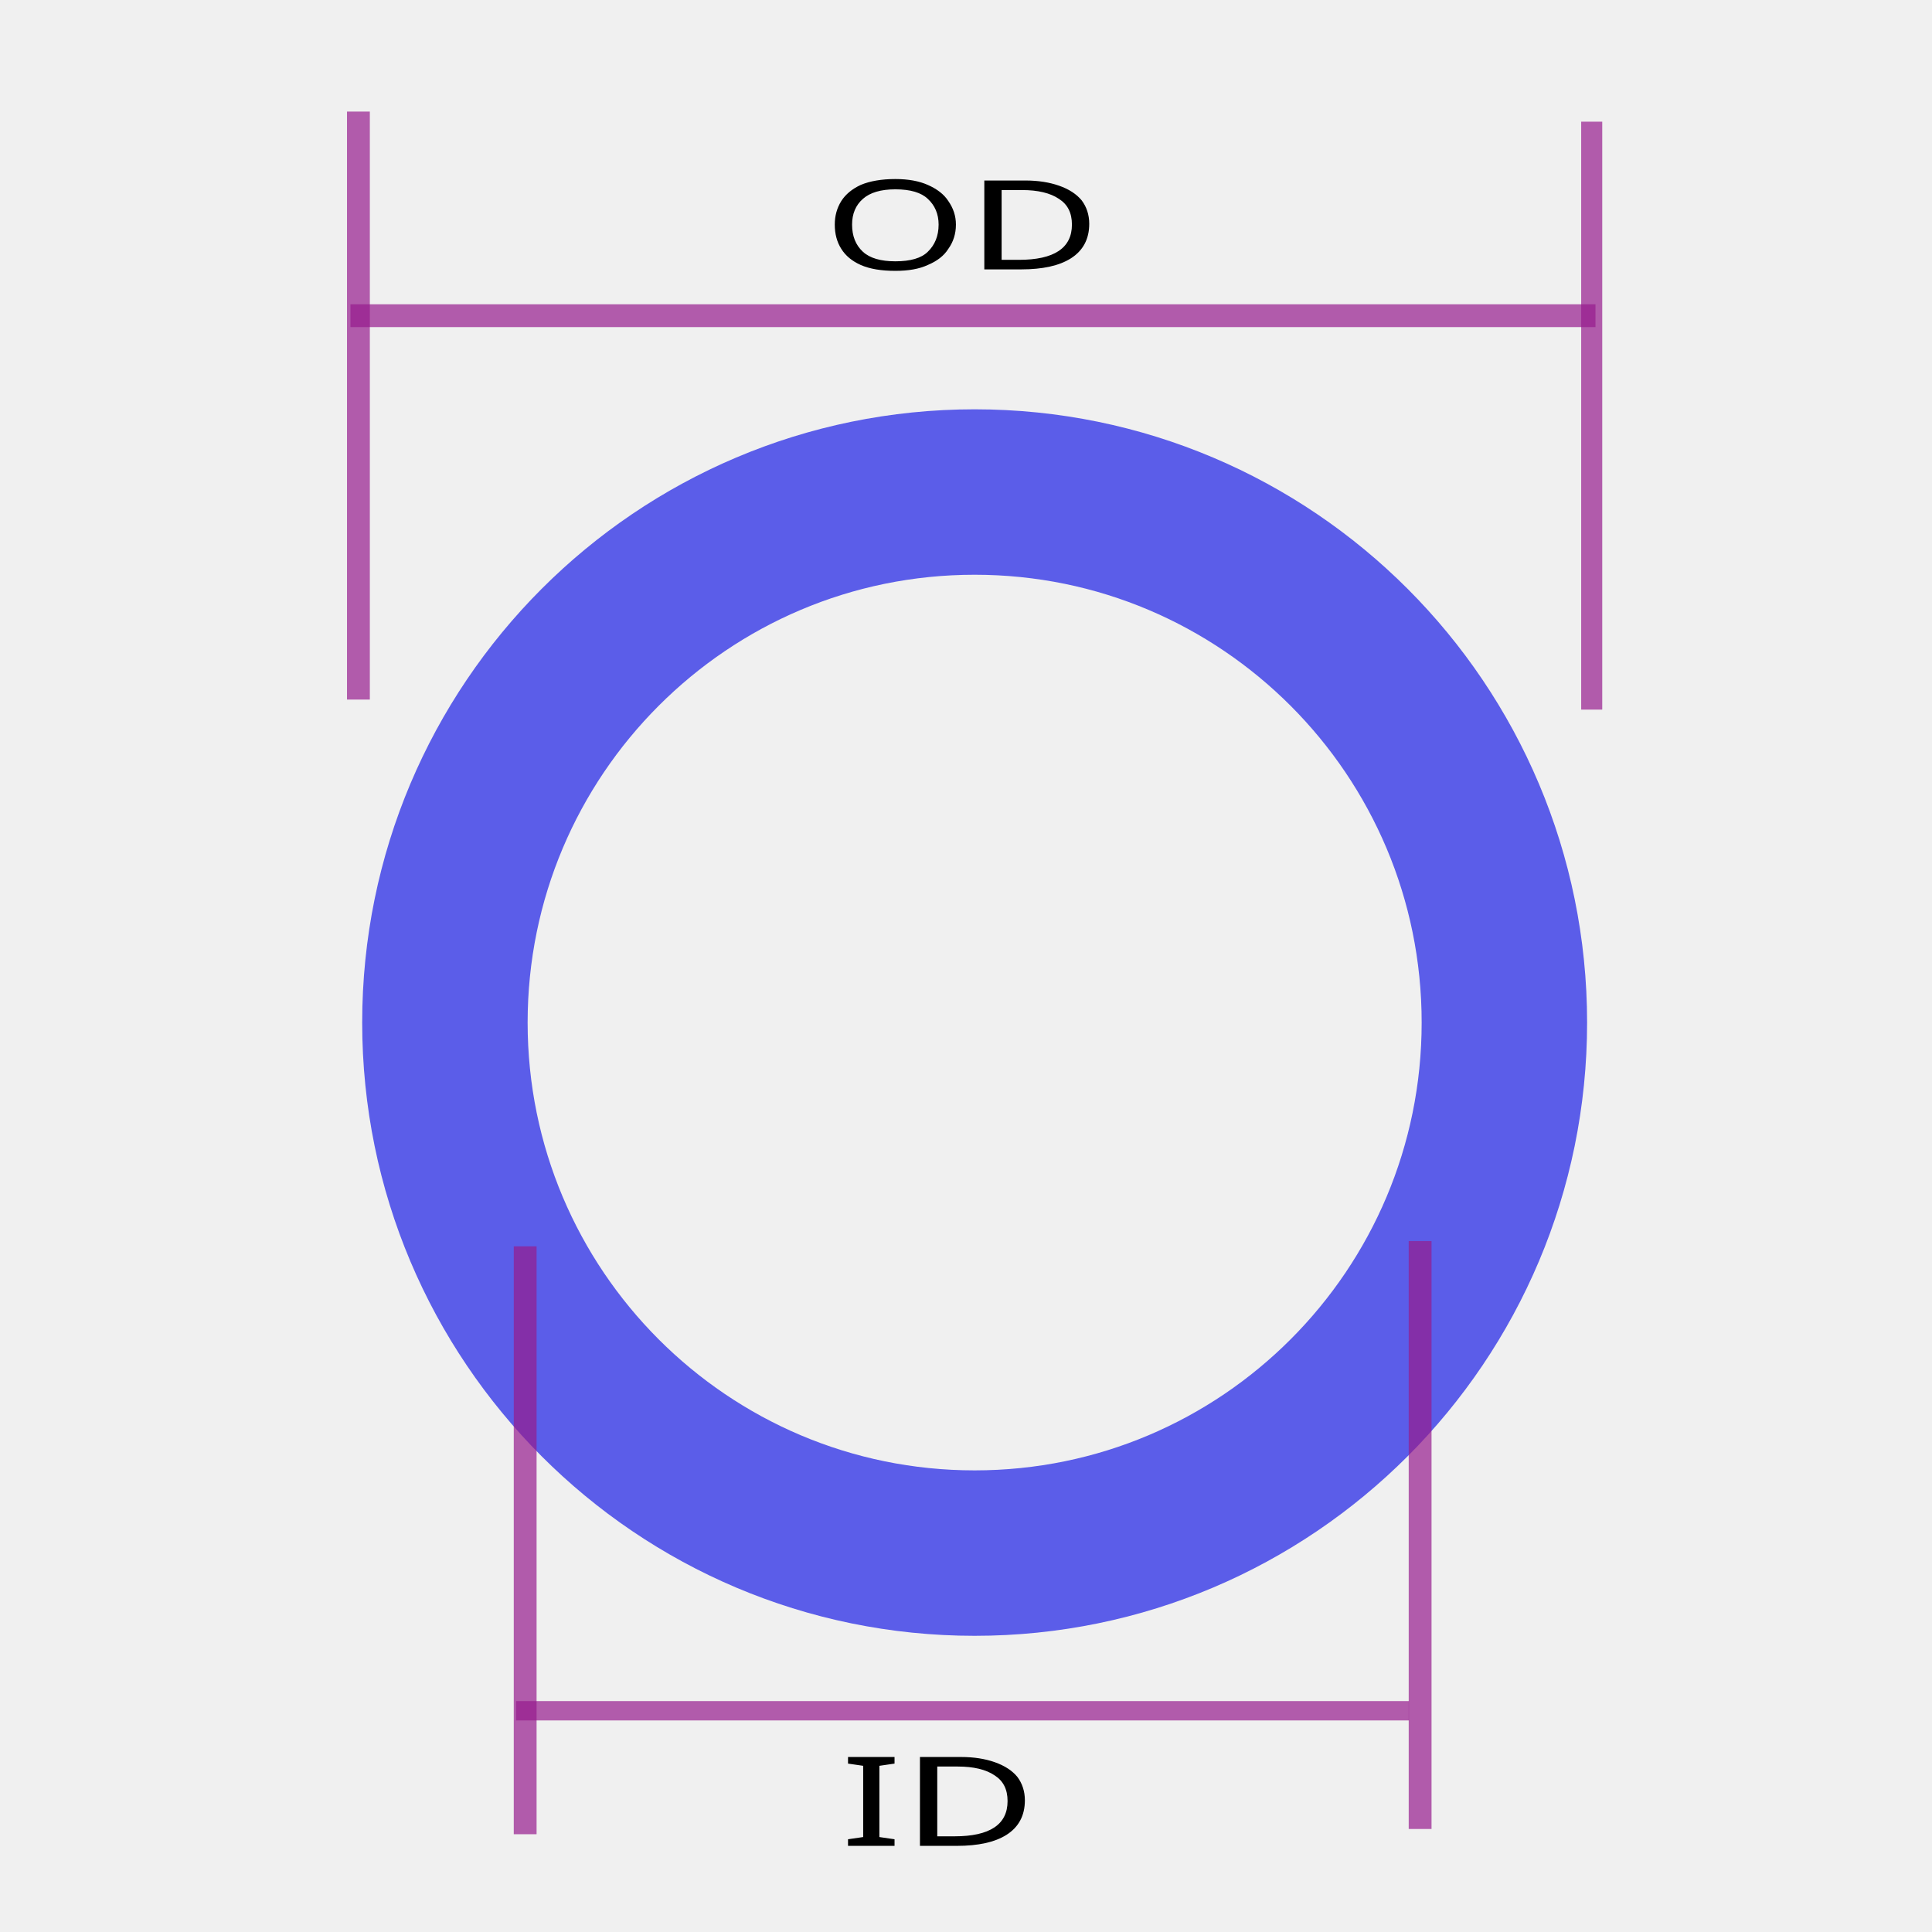
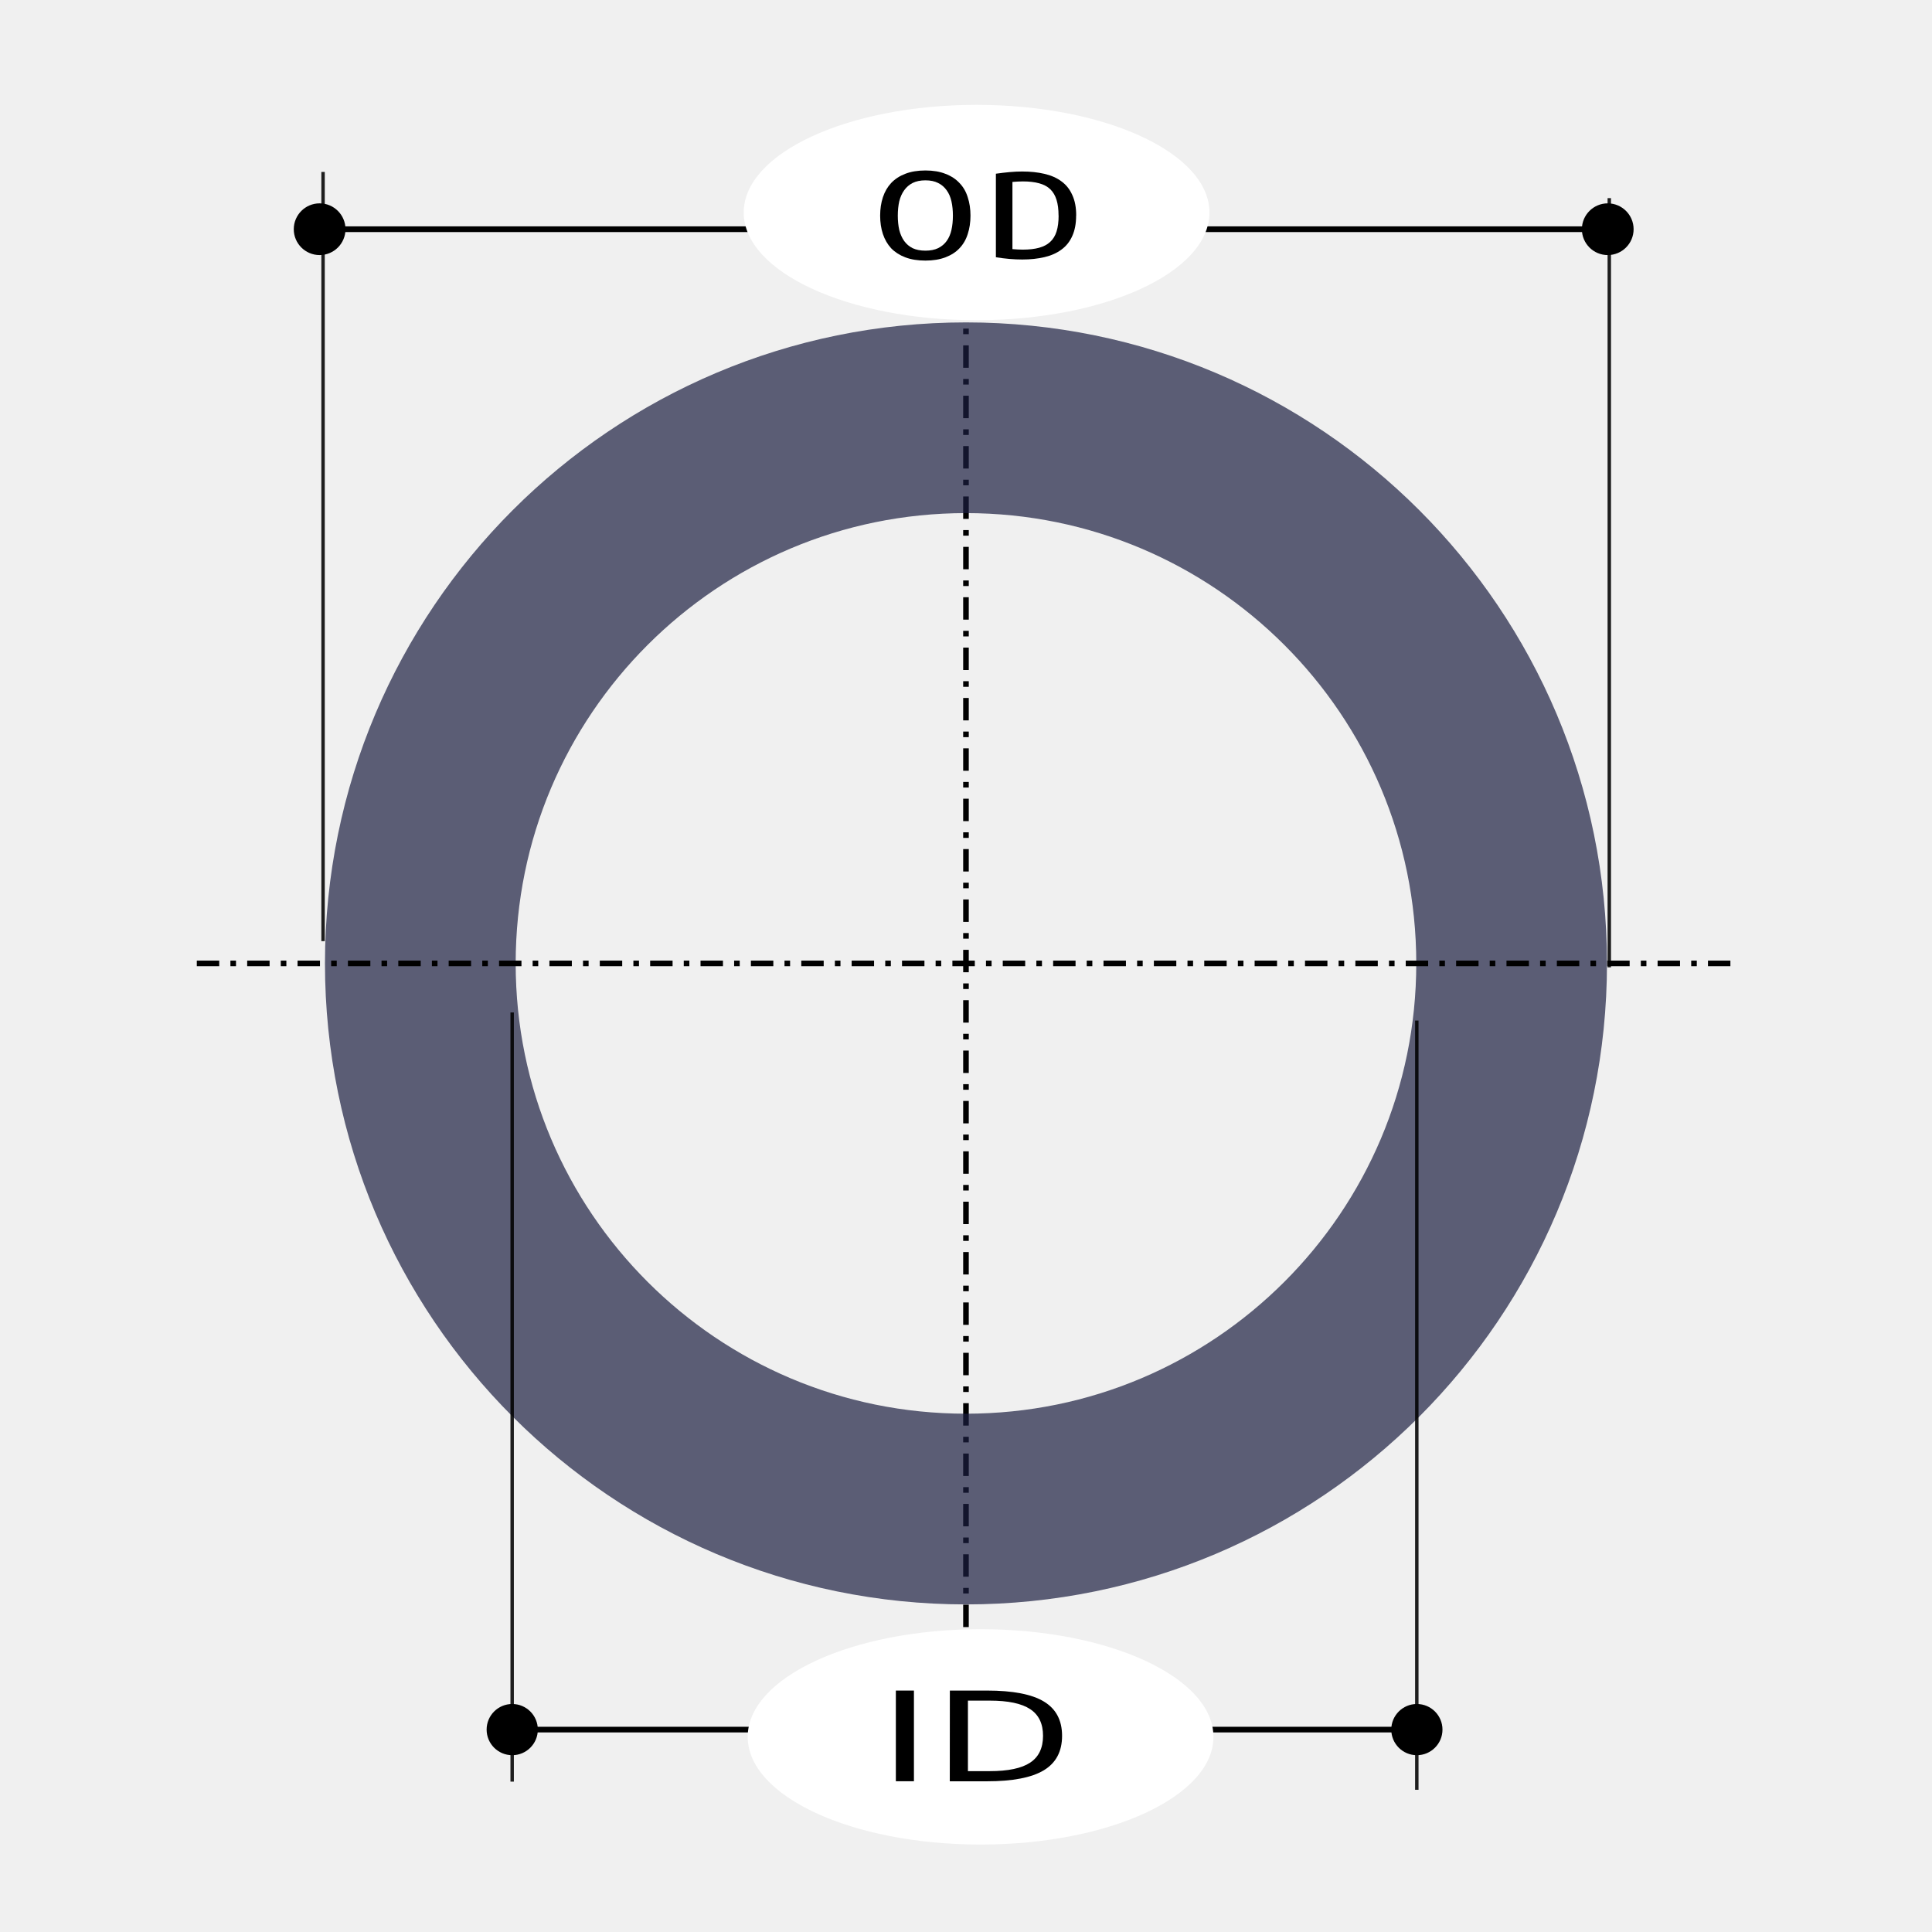
<svg xmlns="http://www.w3.org/2000/svg" width="128" height="128" viewBox="0 0 33.867 33.867" version="1.1" id="svg1">
-   <defs id="defs1" />
+   <defs id="defs1">
+     <marker id="marker2288" refX="5.0" refY="3.0" orient="auto-start-reverse">
+       <path style="fill:context-stroke" d="m 10,3 -10,3 0,-6 z" id="path2286" />
+     </marker>
+     <marker id="ExperimentalArrow" refX="5.0" refY="3.0" orient="auto-start-reverse">
+       <path style="fill:context-stroke" d="m 10,3 -10,3 0,-6 z" id="path2094" />
+     </marker>
+     <marker style="overflow:visible" id="marker2270" refX="0.0" refY="0.0" orient="auto">
+       <path transform="scale(0.8)" style="fill-rule:evenodd;fill:context-stroke;stroke:context-stroke;stroke-width:1.0pt" d="M 5.77,0.0 L -2.88,5.0 L -2.88,-5.0 L 5.77,0.0 z " id="path2268" />
+     </marker>
+     <marker style="overflow:visible" id="TriangleInS" refX="0.0" refY="0.0" orient="auto">
+       <path transform="scale(-0.2)" style="fill-rule:evenodd;fill:context-stroke;stroke:context-stroke;stroke-width:1.0pt" d="M 5.77,0.0 L -2.88,5.0 L -2.88,-5.0 L 5.77,0.0 z " id="path1980" />
+     </marker>
+     <marker style="overflow:visible" id="TriangleOutL" refX="0.0" refY="0.0" orient="auto">
+       <path transform="scale(0.8)" style="fill-rule:evenodd;fill:context-stroke;stroke:context-stroke;stroke-width:1.0pt" d="M 5.77,0.0 L -2.88,5.0 L -2.88,-5.0 L 5.77,0.0 z " id="path1983" />
+     </marker>
+     <marker style="overflow:visible" id="TriangleInL" refX="0.0" refY="0.0" orient="auto">
+       <path transform="scale(-0.8)" style="fill-rule:evenodd;fill:context-stroke;stroke:context-stroke;stroke-width:1.0pt" d="M 5.77,0.0 L -2.88,5.0 L -2.88,-5.0 L 5.77,0.0 z " id="path1974" />
+     </marker>
+     <marker style="overflow:visible" id="marker2236" refX="0.0" refY="0.0" orient="auto">
+       <path transform="scale(0.6) translate(0,0)" d="M 8.719,4.034 L -2.207,0.016 L 8.719,-4.002 C 6.973,-1.63 6.983,1.616 8.719,4.034 z " style="stroke:context-stroke;fill-rule:evenodd;fill:context-stroke;stroke-width:0.625;stroke-linejoin:round" id="path2234" />
+     </marker>
+     <marker style="overflow:visible" id="marker2226" refX="0.0" refY="0.0" orient="auto">
+       <path transform="scale(0.2) translate(6,0)" style="fill-rule:evenodd;fill:context-stroke;stroke:context-stroke;stroke-width:1.0pt" d="M 0.0,0.0 L 5.0,-5.0 L -12.5,0.0 L 5.0,5.0 L 0.0,0.0 z " id="path2224" />
+     </marker>
+     <marker style="overflow:visible" id="marker2151" refX="0.0" refY="0.0" orient="auto">
+       <path transform="scale(0.2) translate(6,0)" style="fill-rule:evenodd;fill:context-stroke;stroke:context-stroke;stroke-width:1.0pt" d="M 0.0,0.0 L 5.0,-5.0 L -12.5,0.0 L 5.0,5.0 L 0.0,0.0 z " id="path2149" />
+     </marker>
+     <marker style="overflow:visible" id="Arrow1Sstart" refX="0.0" refY="0.0" orient="auto">
+       <path transform="scale(0.2) translate(6,0)" style="fill-rule:evenodd;fill:context-stroke;stroke:context-stroke;stroke-width:1.0pt" d="M 0.0,0.0 L 5.0,-5.0 L -12.5,0.0 L 5.0,5.0 L 0.0,0.0 z " id="path1853" />
+     </marker>
+     <marker style="overflow:visible" id="Arrow2Mstart" refX="0.0" refY="0.0" orient="auto">
+       <path transform="scale(0.6) translate(0,0)" d="M 8.719,4.034 L -2.207,0.016 L 8.719,-4.002 C 6.973,-1.63 6.983,1.616 8.719,4.034 z " style="stroke:context-stroke;fill-rule:evenodd;fill:context-stroke;stroke-width:0.625;stroke-linejoin:round" id="path1865" />
+     </marker>
+     <marker style="overflow:visible" id="DotL" refX="0.0" refY="0.0" orient="auto">
+       <path transform="scale(0.8) translate(7.4, 1)" style="fill-rule:evenodd;fill:context-stroke;stroke:context-stroke;stroke-width:1.0pt" d="M -2.5,-1.0 C -2.5,1.76 -4.74,4.0 -7.5,4.0 C -10.26,4.0 -12.5,1.76 -12.5,-1.0 C -12.5,-3.76 -10.26,-6.0 -7.5,-6.0 C -4.74,-6.0 -2.5,-3.76 -2.5,-1.0 z " id="path1902" />
+     </marker>
+     <marker style="overflow:visible" id="EmptyDiamondLstart" refX="0.0" refY="0.0" orient="auto">
+       <path transform="scale(0.8) translate(7,0)" style="fill-rule:evenodd;fill:context-fill;stroke:context-stroke;stroke-width:1.0pt" d="M 0,-7.071 L -7.071,0 L 0,7.071 L 7.071,0 L 0,-7.071 z " id="path1956" />
+     </marker>
+     <marker style="overflow:visible;" id="Arrow1Lend" refX="0.0" refY="0.0" orient="auto">
+       <path transform="scale(0.8) rotate(180) translate(12.5,0)" style="fill-rule:evenodd;fill:context-stroke;stroke:context-stroke;stroke-width:1.0pt;" d="M 0.0,0.0 L 5.0,-5.0 L -12.5,0.0 L 5.0,5.0 L 0.0,0.0 z " id="path1844" />
+     </marker>
+     <marker style="overflow:visible" id="Arrow1Lstart" refX="0.0" refY="0.0" orient="auto">
+       <path transform="scale(0.8) translate(12.5,0)" style="fill-rule:evenodd;fill:context-stroke;stroke:context-stroke;stroke-width:1.0pt" d="M 0.0,0.0 L 5.0,-5.0 L -12.5,0.0 L 5.0,5.0 L 0.0,0.0 z " id="path1841" />
+     </marker>
+     <marker id="ExperimentalArrow-3" refX="5" refY="3" orient="auto-start-reverse">
+       <path style="fill:context-stroke" d="M 10,3 0,6 V 0 Z" id="path2094-5" />
+     </marker>
+     <marker id="marker2288-6" refX="5" refY="3" orient="auto-start-reverse">
+       <path style="fill:context-stroke" d="M 10,3 0,6 V 0 Z" id="path2286-2" />
+     </marker>
+     <marker id="ExperimentalArrow-36" refX="5" refY="3" orient="auto-start-reverse">
+       <path style="fill:context-stroke" d="M 10,3 0,6 V 0 Z" id="path2094-0" />
+     </marker>
+     <marker id="marker2288-62" refX="5" refY="3" orient="auto-start-reverse">
+       <path style="fill:context-stroke" d="M 10,3 0,6 V 0 Z" id="path2286-6" />
+     </marker>
+   </defs>
  <g id="layer1">
-     <ellipse style="fill:none;stroke:#1b1fe5;stroke-width:2.9;stroke-opacity:0.702;stroke-dasharray:none;fill-opacity:1" id="path1" cx="17.085" cy="17.925" rx="9.286" ry="9.3" />
-     <text xml:space="preserve" style="font-size:2.646px;fill:#000000;stroke:#ed5f87;stroke-width:0.369;stroke-dasharray:none;stroke-opacity:0.702" x="11.901" y="5.73" id="text1" transform="scale(1.213507,0.8240577)">
-       <tspan id="tspan1" style="font-style:normal;font-variant:normal;font-weight:normal;font-stretch:normal;font-size:2.646px;font-family:'Arial Rounded MT Bold';-inkscape-font-specification:'Arial Rounded MT Bold, ';fill:#000000;stroke:none;stroke-width:0.369;stroke-dasharray:none" x="11.901" y="5.73">OD</tspan>
-     </text>
-     <text xml:space="preserve" style="font-size:2.646px;fill:#000000;stroke:#ed5f87;stroke-width:0.369;stroke-dasharray:none;stroke-opacity:0.702" x="12.141" y="39.266" id="text1-3" transform="scale(1.213507,0.8240577)">
-       <tspan id="tspan1-8" style="font-style:normal;font-variant:normal;font-weight:normal;font-stretch:normal;font-size:2.646px;font-family:'Arial Rounded MT Bold';-inkscape-font-specification:'Arial Rounded MT Bold, ';fill:#000000;stroke:none;stroke-width:0.369;stroke-dasharray:none" x="12.141" y="39.266">ID</tspan>
-     </text>
-     <path style="fill:#ff00ff;fill-opacity:1;stroke:#961b8d;stroke-width:0.4;stroke-dasharray:none;stroke-opacity:0.702" d="M 6.283,1.956 V 12.263" id="path2" />
-     <path style="fill:#ff00ff;fill-opacity:1;stroke:#961b8d;stroke-width:0.4;stroke-dasharray:none;stroke-opacity:0.702" d="M 9.206,21.847 V 32.153" id="path2-7" />
-     <path style="fill:#ff00ff;fill-opacity:1;stroke:#961b8d;stroke-width:0.4;stroke-dasharray:none;stroke-opacity:0.702" d="M 24.894,21.755 V 32.061" id="path2-1" />
-     <path style="fill:#ff00ff;fill-opacity:1;stroke:#961b8d;stroke-width:0.369;stroke-dasharray:none;stroke-opacity:0.702" d="M 27.902,2.133 V 12.439" id="path2-3" />
-     <path style="fill:#ff00ff;fill-opacity:1;stroke:#961b8d;stroke-width:0.4;stroke-dasharray:none;stroke-opacity:0.702" d="M 27.968,5.534 H 6.143" id="path2-3-8" />
-     <path style="fill:#ff00ff;fill-opacity:1;stroke:#961b8d;stroke-width:0.339;stroke-dasharray:none;stroke-opacity:0.702" d="M 24.698,29.989 H 9.046" id="path2-3-8-9" />
+     <path style="fill:none;stroke:#000000;stroke-width:0.098;stroke-linecap:butt;stroke-linejoin:miter;stroke-miterlimit:4;stroke-dasharray:0.393, 0.196, 0.098, 0.196;stroke-dashoffset:0;stroke-opacity:1" d="M 16.933,3.405 V 30.372" id="path2222-9-1" />
+     <path style="fill:none;stroke:#000000;stroke-width:0.1;stroke-linecap:butt;stroke-linejoin:miter;stroke-miterlimit:4;stroke-dasharray:none;stroke-opacity:1;marker-start:url(#DotL);marker-end:url(#DotL)" d="M 5.611,4.018 H 28.191" id="path2222" />
+     <rect style="fill:#ffffff;fill-opacity:1;stroke:none;stroke-width:0.1;stroke-miterlimit:4;stroke-dasharray:none;stroke-dashoffset:0;stroke-opacity:0.876" id="rect3063" width="8.164" height="3.775" x="13.037" y="1.838" rx="5" ry="3.775" />
+     <g aria-label="OD" transform="matrix(1.213507,0,0,0.8240577,0,0.5291667)" id="text1" style="font-size:2.646px;stroke:#ed5f87;stroke-width:0.369;stroke-opacity:0.702">
+       <path d="m 14.019,3.945 q 0,0.214 -0.04,0.392 -0.037,0.175 -0.119,0.302 -0.079,0.124 -0.204,0.193 -0.122,0.069 -0.288,0.069 -0.167,0 -0.291,-0.069 -0.122,-0.069 -0.204,-0.193 -0.079,-0.127 -0.119,-0.302 -0.04,-0.177 -0.04,-0.392 0,-0.214 0.04,-0.392 0.04,-0.177 0.119,-0.302 0.082,-0.127 0.204,-0.196 0.124,-0.071 0.291,-0.071 0.167,0 0.288,0.071 0.124,0.069 0.204,0.196 0.082,0.124 0.119,0.302 0.04,0.177 0.04,0.392 z m -0.254,0 q 0,-0.167 -0.021,-0.304 -0.021,-0.138 -0.069,-0.235 -0.048,-0.101 -0.124,-0.156 -0.074,-0.056 -0.183,-0.056 -0.108,0 -0.185,0.056 -0.074,0.056 -0.122,0.156 -0.048,0.098 -0.071,0.235 -0.021,0.138 -0.021,0.304 0,0.167 0.021,0.304 0.024,0.138 0.071,0.235 0.048,0.098 0.122,0.153 0.077,0.053 0.185,0.053 0.108,0 0.183,-0.053 0.077,-0.056 0.124,-0.153 0.048,-0.098 0.069,-0.235 0.021,-0.138 0.021,-0.304 z" style="font-family:'Ubuntu Condensed';-inkscape-font-specification:'Ubuntu Condensed, ';stroke:none" id="path19351" />
+       <path d="m 15.545,3.942 q 0,0.257 -0.056,0.437 -0.053,0.177 -0.156,0.288 -0.101,0.111 -0.246,0.161 -0.143,0.05 -0.32,0.05 -0.18,0 -0.381,-0.048 V 3.053 q 0.101,-0.021 0.196,-0.034 0.095,-0.013 0.183,-0.013 0.18,0 0.323,0.05 0.146,0.05 0.246,0.161 0.103,0.111 0.156,0.291 0.056,0.177 0.056,0.434 z m -0.254,0 q 0,-0.196 -0.029,-0.333 -0.029,-0.138 -0.09,-0.225 -0.061,-0.087 -0.161,-0.127 -0.098,-0.04 -0.235,-0.04 -0.037,0 -0.074,0.003 -0.037,0.003 -0.077,0.008 V 4.657 q 0.04,0.005 0.077,0.008 0.037,0.003 0.071,0.003 0.14,0 0.238,-0.04 0.098,-0.04 0.159,-0.124 0.064,-0.087 0.093,-0.225 0.029,-0.138 0.029,-0.336 z" style="font-family:'Ubuntu Condensed';-inkscape-font-specification:'Ubuntu Condensed, ';stroke:none" id="path19353" />
+     </g>
+     <ellipse style="fill:none;fill-opacity:1;stroke:#1b1f40;stroke-width:3.343;stroke-miterlimit:4;stroke-dasharray:none;stroke-opacity:0.702" id="path1" cx="16.933" cy="16.888" rx="9.565" ry="9.565" />
+     <path style="fill:none;stroke:#000000;stroke-width:0.099;stroke-linecap:butt;stroke-linejoin:miter;stroke-miterlimit:4;stroke-dasharray:none;stroke-opacity:1;marker-start:url(#DotL);marker-end:url(#DotL)" d="M 8.987,30.319 H 24.845" id="path2222-1" />
+     <rect style="fill:#ffffff;fill-opacity:1;stroke:none;stroke-width:0.1;stroke-miterlimit:4;stroke-dasharray:none;stroke-dashoffset:0;stroke-opacity:0.876" id="rect3063-8" width="8.164" height="3.775" x="13.107" y="28.559" rx="5" ry="3.775" />
+     <g aria-label="ID" transform="scale(1.213507,0.8240577)" id="text1-3" style="font-size:2.646px;stroke:#ed5f87;stroke-width:0.369;stroke-opacity:0.702">
+       <path d="m 12.941,35.962 h 0.261 v 1.929 h -0.261 z" style="font-family:'Arial Rounded MT Bold';-inkscape-font-specification:'Arial Rounded MT Bold, ';stroke:none" id="path19374" />
+       <path d="m 13.982,36.176 v 1.5 h 0.315 q 0.399,0 0.584,-0.181 0.186,-0.181 0.186,-0.571 0,-0.388 -0.186,-0.567 -0.185,-0.181 -0.584,-0.181 z m -0.261,-0.214 h 0.536 q 0.561,0 0.823,0.234 0.262,0.233 0.262,0.729 0,0.499 -0.264,0.733 -0.264,0.234 -0.822,0.234 h -0.536 z" style="font-family:'Arial Rounded MT Bold';-inkscape-font-specification:'Arial Rounded MT Bold, ';stroke:none" id="path19376" />
+     </g>
+     <path style="fill:none;stroke:#000000;stroke-width:0.098;stroke-linecap:butt;stroke-linejoin:miter;stroke-miterlimit:4;stroke-dasharray:0.393, 0.196, 0.098, 0.196;stroke-dashoffset:0;stroke-opacity:1" d="M 3.45,16.888 H 30.417" id="path2222-9" />
+     <path style="fill:none;stroke:#000000;stroke-width:0.06;stroke-linecap:butt;stroke-linejoin:miter;stroke-miterlimit:4;stroke-dasharray:none;stroke-dashoffset:0;stroke-opacity:0.876" d="M 5.663,3.014 V 16.498" id="path2222-9-2" />
+     <path style="fill:none;stroke:#000000;stroke-width:0.06;stroke-linecap:butt;stroke-linejoin:miter;stroke-miterlimit:4;stroke-dasharray:none;stroke-dashoffset:0;stroke-opacity:0.876" d="M 8.978,17.748 V 31.231" id="path2222-9-2-0" />
+     <path style="fill:none;stroke:#000000;stroke-width:0.06;stroke-linecap:butt;stroke-linejoin:miter;stroke-miterlimit:4;stroke-dasharray:none;stroke-dashoffset:0;stroke-opacity:0.876" d="M 24.836,17.89 V 31.374" id="path2222-9-2-0-9" />
+     <path style="fill:none;stroke:#000000;stroke-width:0.06;stroke-linecap:butt;stroke-linejoin:miter;stroke-miterlimit:4;stroke-dasharray:none;stroke-dashoffset:0;stroke-opacity:0.876" d="M 28.21,3.473 V 16.957" id="path2222-9-2-7" />
  </g>
</svg>
